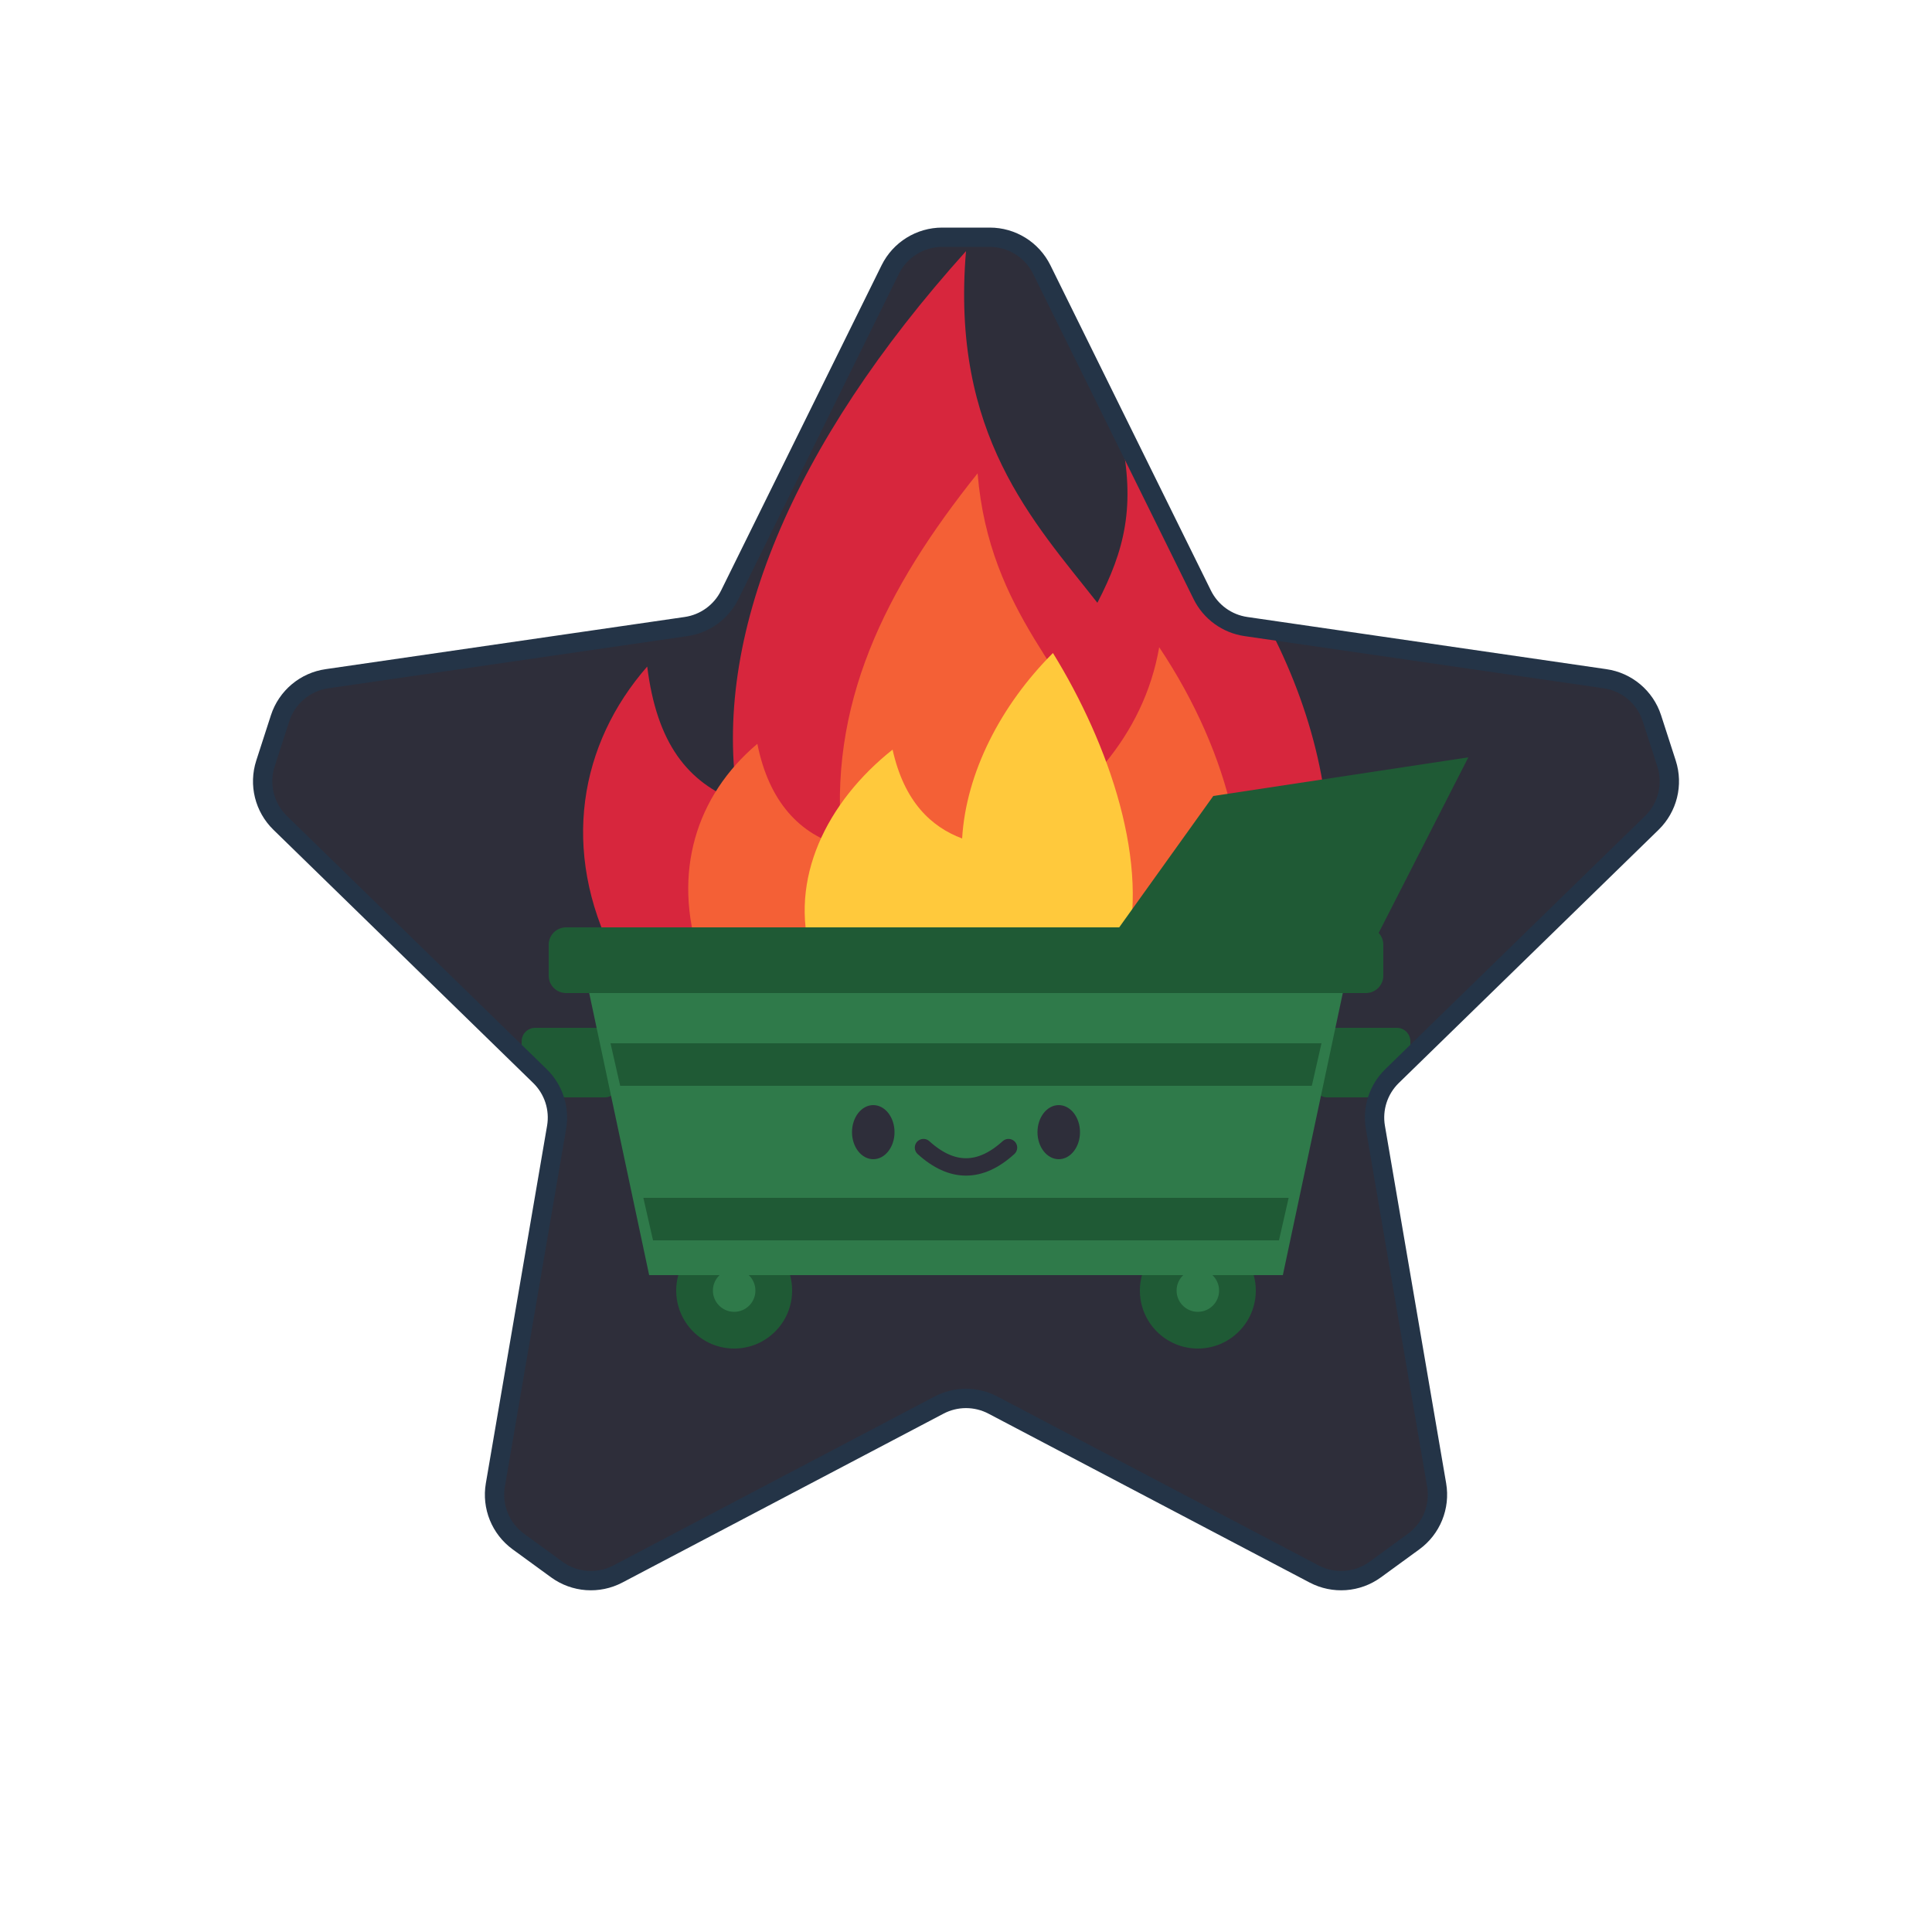
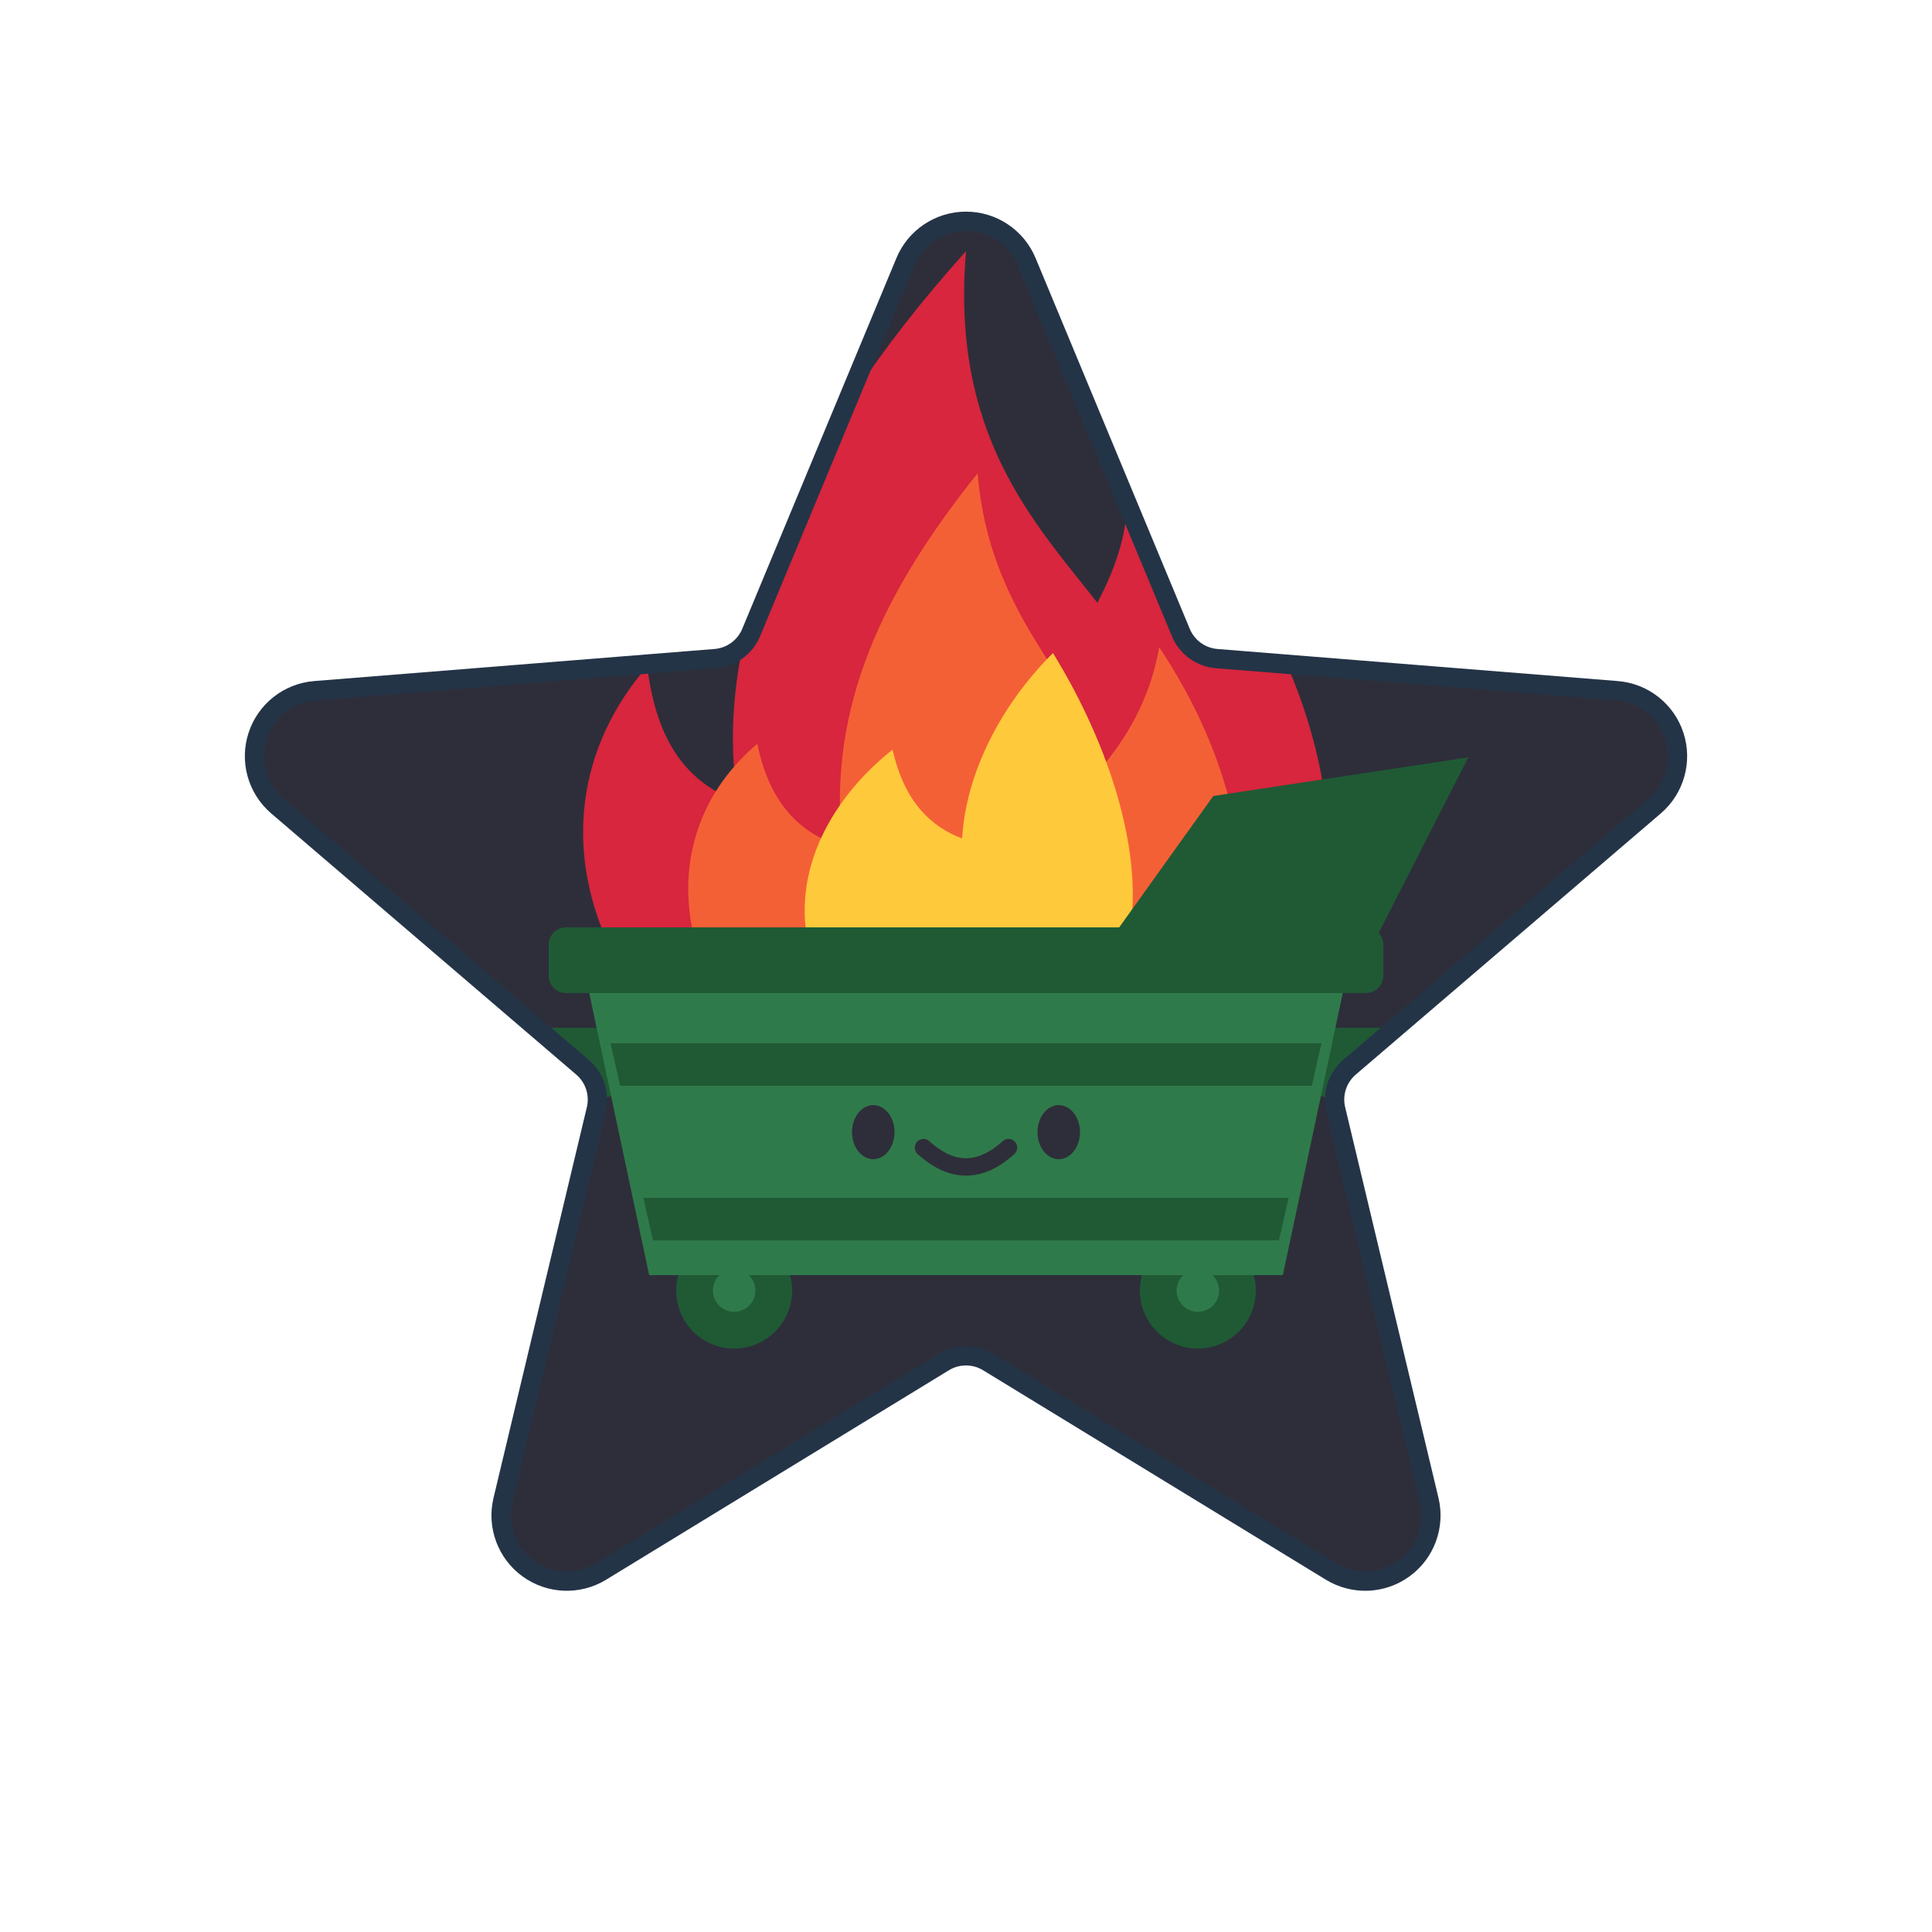
<svg xmlns="http://www.w3.org/2000/svg" viewBox="0 0 1000 1000" role="img" aria-labelledby="quick-response-illustrated-title">
  <defs>
    <clipPath id="quick-response-illustrated-clip">
-       <path d="M460.8,139.5 A30,30 0 0 1 487.7,122.8 L512.3,122.8 A30,30 0 0 1 539.2,139.5 L622.3,307.9 A30,30 0 0 0 644.9,324.3 L830.7,351.3 A30,30 0 0 1 855,371.7 L862.6,395.2 A30,30 0 0 1 855,425.9 L720.5,557 A30,30 0 0 0 711.9,583.5 L743.6,768.6 A30,30 0 0 1 731.7,797.9 L711.8,812.4 A30,30 0 0 1 680.2,814.7 L514,727.3 A30,30 0 0 0 486,727.3 L319.8,814.7 A30,30 0 0 1 288.2,812.4 L268.3,797.9 A30,30 0 0 1 256.4,768.6 L288.1,583.5 A30,30 0 0 0 279.5,557 L145,425.9 A30,30 0 0 1 137.4,395.2 L145,371.7 A30,30 0 0 1 169.3,351.3 L355.1,324.3 A30,30 0 0 0 377.7,307.9 Z" />
+       <path d="M468.6,135.5 A34,34 0 0 1 531.4,135.5 L611.2,327.4 A22,22 0 0 0 629.8,340.9 L837,357.5 A34,34 0 0 1 856.4,417.2 L698.5,552.4 A22,22 0 0 0 691.4,574.3 L739.7,776.5 A34,34 0 0 1 688.9,813.4 L511.5,705 A22,22 0 0 0 488.5,705 L311.1,813.4 A34,34 0 0 1 260.3,776.5 L308.6,574.3 A22,22 0 0 0 301.5,552.4 L143.6,417.2 A34,34 0 0 1 163,357.5 L370.2,340.9 A22,22 0 0 0 388.8,327.4 Z" />
    </clipPath>
  </defs>
  <g clip-path="url(#quick-response-illustrated-clip)">
    <rect x="0" y="0" width="1000" height="1000" fill="#2E2E3A" />
    <path d="M318,495 C290,440 300,385 335,345 C340,385 356,405 382,415 C368,330 410,230 500,130 C492,225 535,270 568,312 C582,285 588,262 580,225 C660,300 705,400 682,495 Z" fill="#D7263D" />
    <path d="M362,495 C348,452 360,412 392,385 C398,415 414,432 436,438 C428,365 458,305 506,245 C512,318 556,350 572,395 C586,378 596,358 600,335 C638,392 650,452 638,495 Z" fill="#F46036" />
    <path d="M420,495 C408,455 428,415 462,388 C468,415 482,428 498,434 C500,400 518,365 545,338 C574,385 596,448 582,495 Z" fill="#FFC93C" />
    <path d="M270,250 L288,286 L270,322 L252,286 Z" fill="#FFC93C" />
    <path d="M720,215 L736,247 L720,279 L704,247 Z" fill="#F46036" />
    <circle cx="640" cy="150" r="13" fill="#FFC93C" />
    <circle cx="360" cy="200" r="11" fill="#F46036" />
    <polygon points="575,486 712,486 760,392 628,412" fill="#1F5A35" />
    <circle cx="380" cy="668" r="30" fill="#1F5A35" />
    <circle cx="620" cy="668" r="30" fill="#1F5A35" />
    <circle cx="380" cy="668" r="11" fill="#2F7A4A" />
    <circle cx="620" cy="668" r="11" fill="#2F7A4A" />
    <rect x="270" y="532" width="50" height="36" rx="7" fill="#1F5A35" />
    <rect x="680" y="532" width="50" height="36" rx="7" fill="#1F5A35" />
    <polygon points="302,500 698,500 664,660 336,660" fill="#2F7A4A" />
    <rect x="284" y="480" width="432" height="34" rx="9" fill="#1F5A35" />
    <polygon points="316,540 684,540 679,562 321,562" fill="#1F5A35" />
    <polygon points="333,620 667,620 662,642 338,642" fill="#1F5A35" />
    <ellipse cx="452" cy="586" rx="11" ry="14" fill="#2E2E3A" />
    <ellipse cx="548" cy="586" rx="11" ry="14" fill="#2E2E3A" />
    <path d="M478,594 Q500,614 522,594" fill="none" stroke="#2E2E3A" stroke-width="9" stroke-linecap="round" />
  </g>
-   <path d="M460.8,139.5 A30,30 0 0 1 487.7,122.8 L512.3,122.8 A30,30 0 0 1 539.2,139.5 L622.3,307.9 A30,30 0 0 0 644.9,324.3 L830.7,351.3 A30,30 0 0 1 855,371.7 L862.6,395.2 A30,30 0 0 1 855,425.9 L720.5,557 A30,30 0 0 0 711.9,583.5 L743.6,768.6 A30,30 0 0 1 731.7,797.9 L711.8,812.4 A30,30 0 0 1 680.2,814.7 L514,727.3 A30,30 0 0 0 486,727.3 L319.8,814.7 A30,30 0 0 1 288.2,812.4 L268.3,797.9 A30,30 0 0 1 256.4,768.6 L288.1,583.5 A30,30 0 0 0 279.5,557 L145,425.9 A30,30 0 0 1 137.4,395.2 L145,371.7 A30,30 0 0 1 169.3,351.3 L355.1,324.3 A30,30 0 0 0 377.7,307.9 Z" fill="none" stroke="#243447" stroke-width="10" stroke-linejoin="round" />
+   <path d="M468.6,135.5 A34,34 0 0 1 531.4,135.5 L611.2,327.4 A22,22 0 0 0 629.8,340.9 L837,357.5 A34,34 0 0 1 856.4,417.2 L698.5,552.4 A22,22 0 0 0 691.4,574.3 L739.7,776.5 A34,34 0 0 1 688.9,813.4 L511.5,705 A22,22 0 0 0 488.5,705 L311.1,813.4 A34,34 0 0 1 260.3,776.5 L308.6,574.3 A22,22 0 0 0 301.5,552.4 L143.6,417.2 A34,34 0 0 1 163,357.5 L370.2,340.9 A22,22 0 0 0 388.8,327.4 Z" fill="none" stroke="#243447" stroke-width="10" stroke-linejoin="round" />
</svg>
